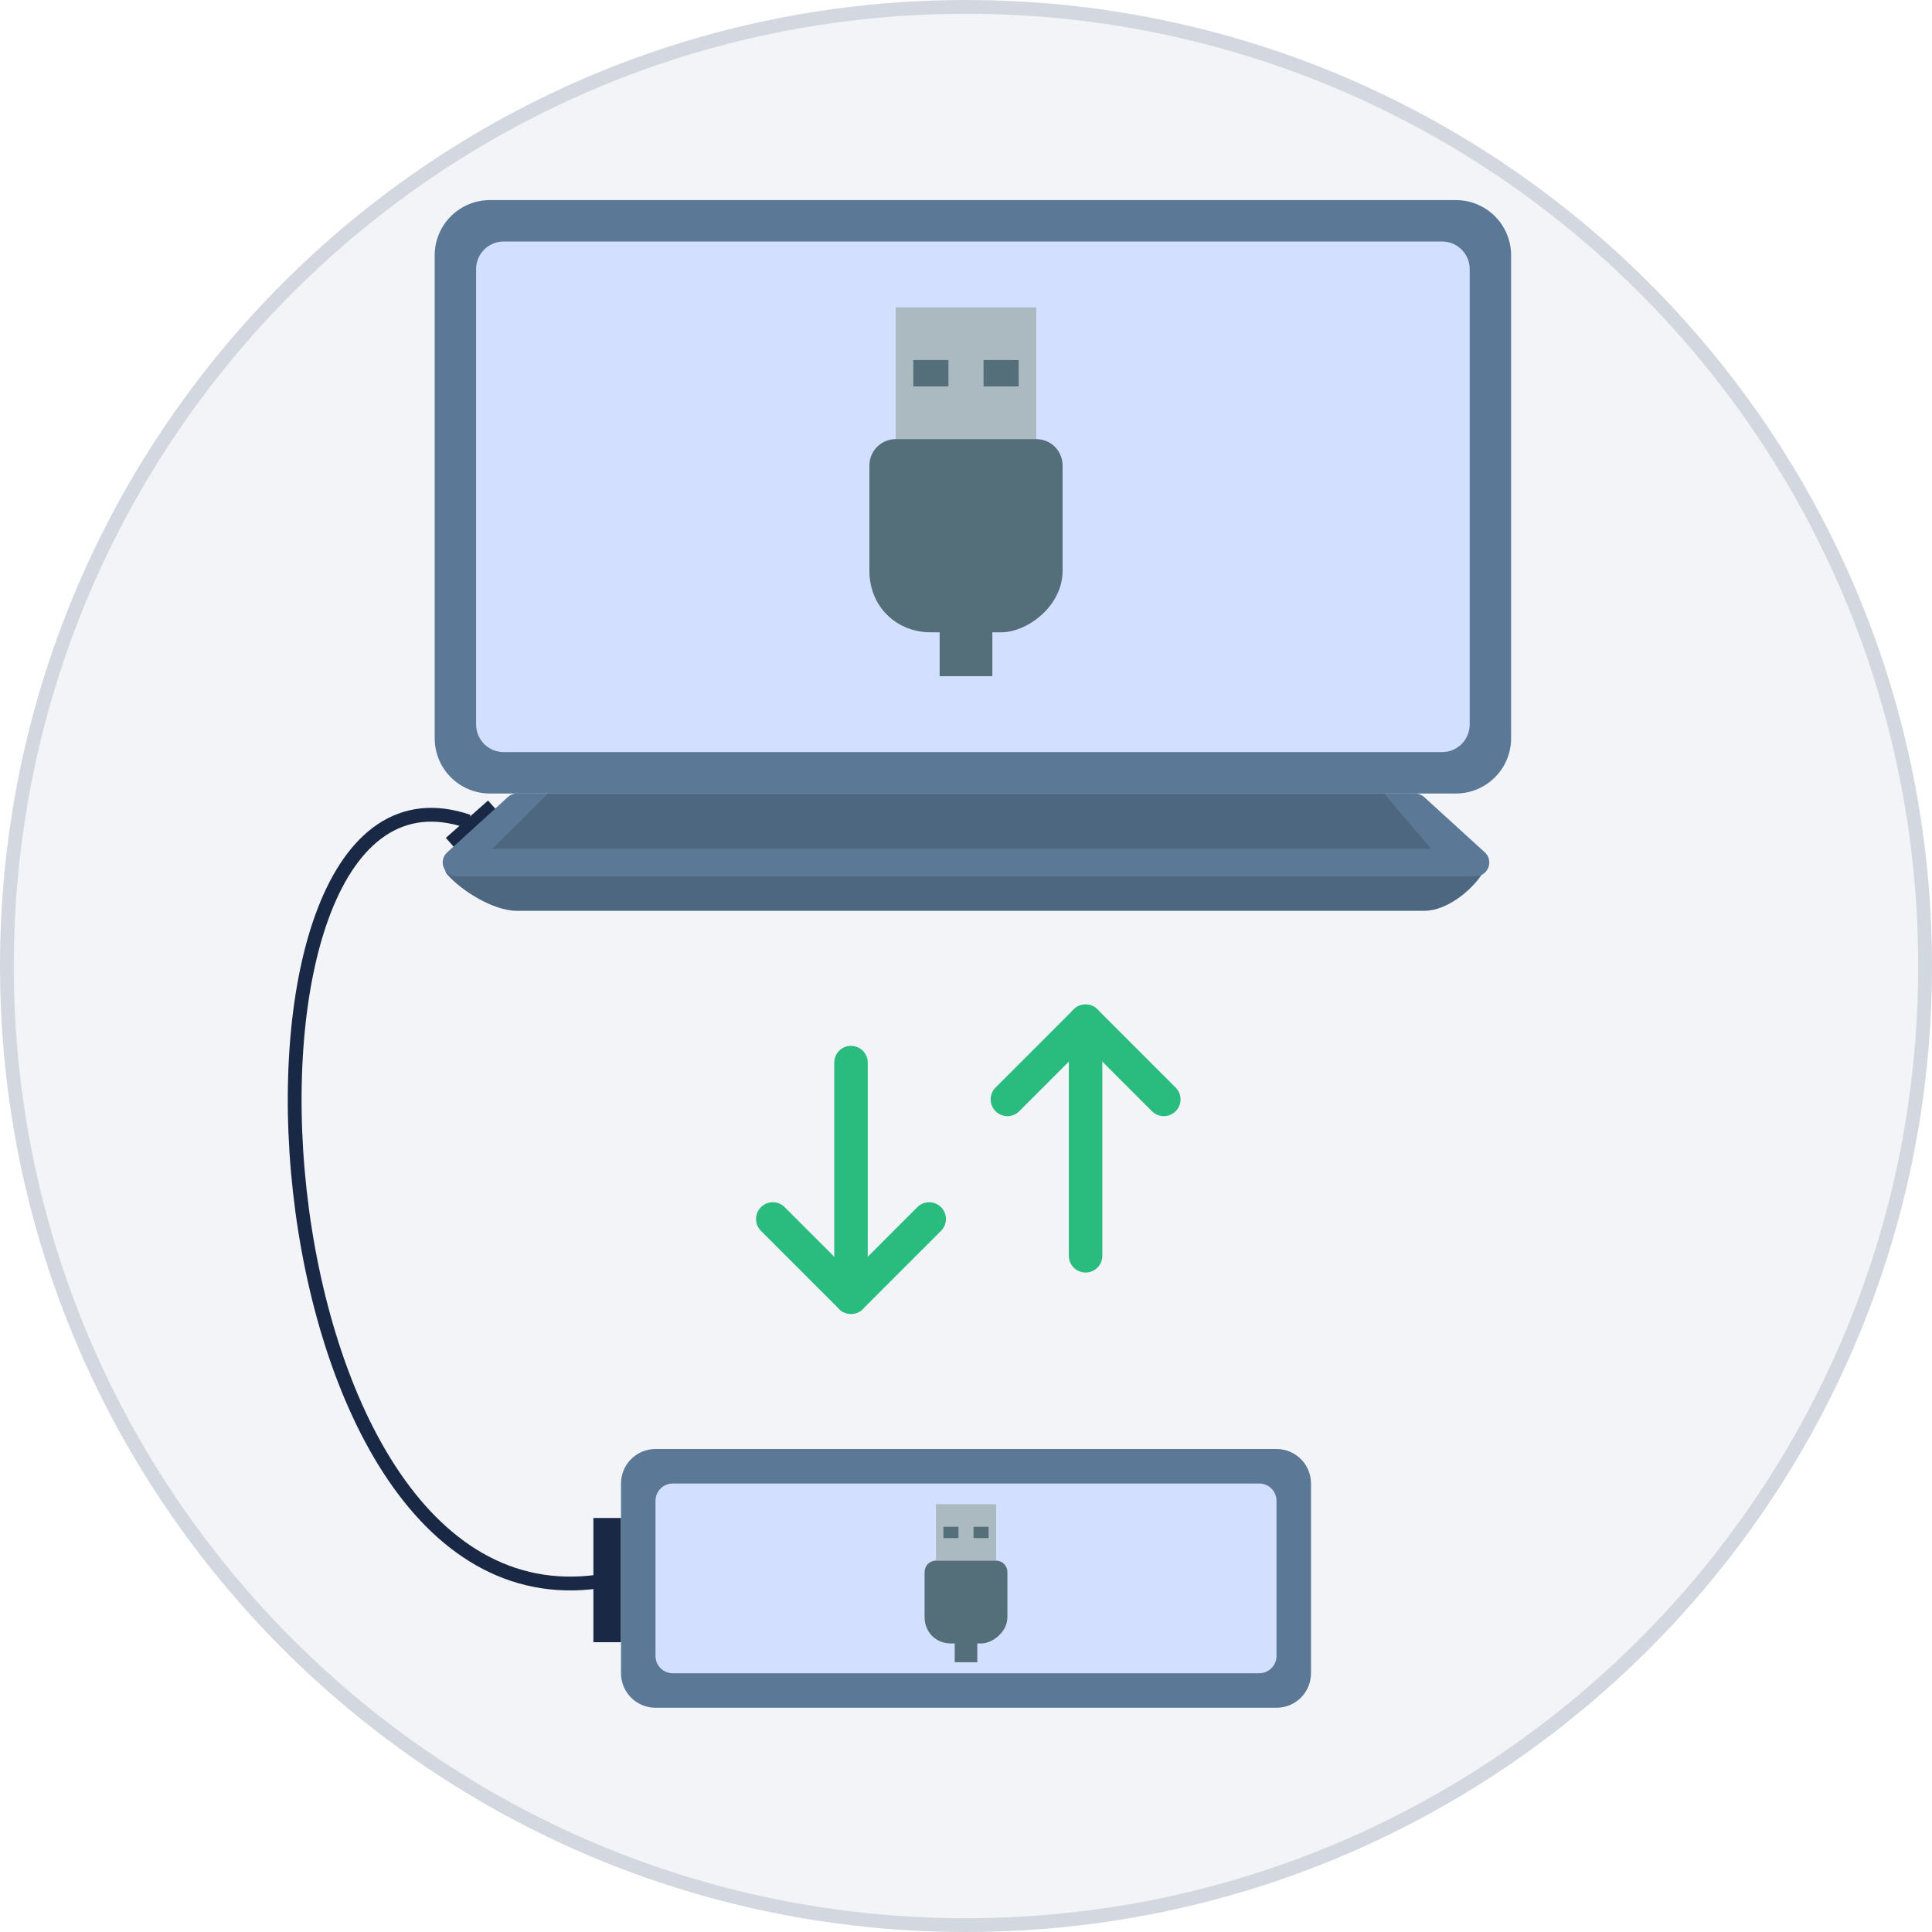
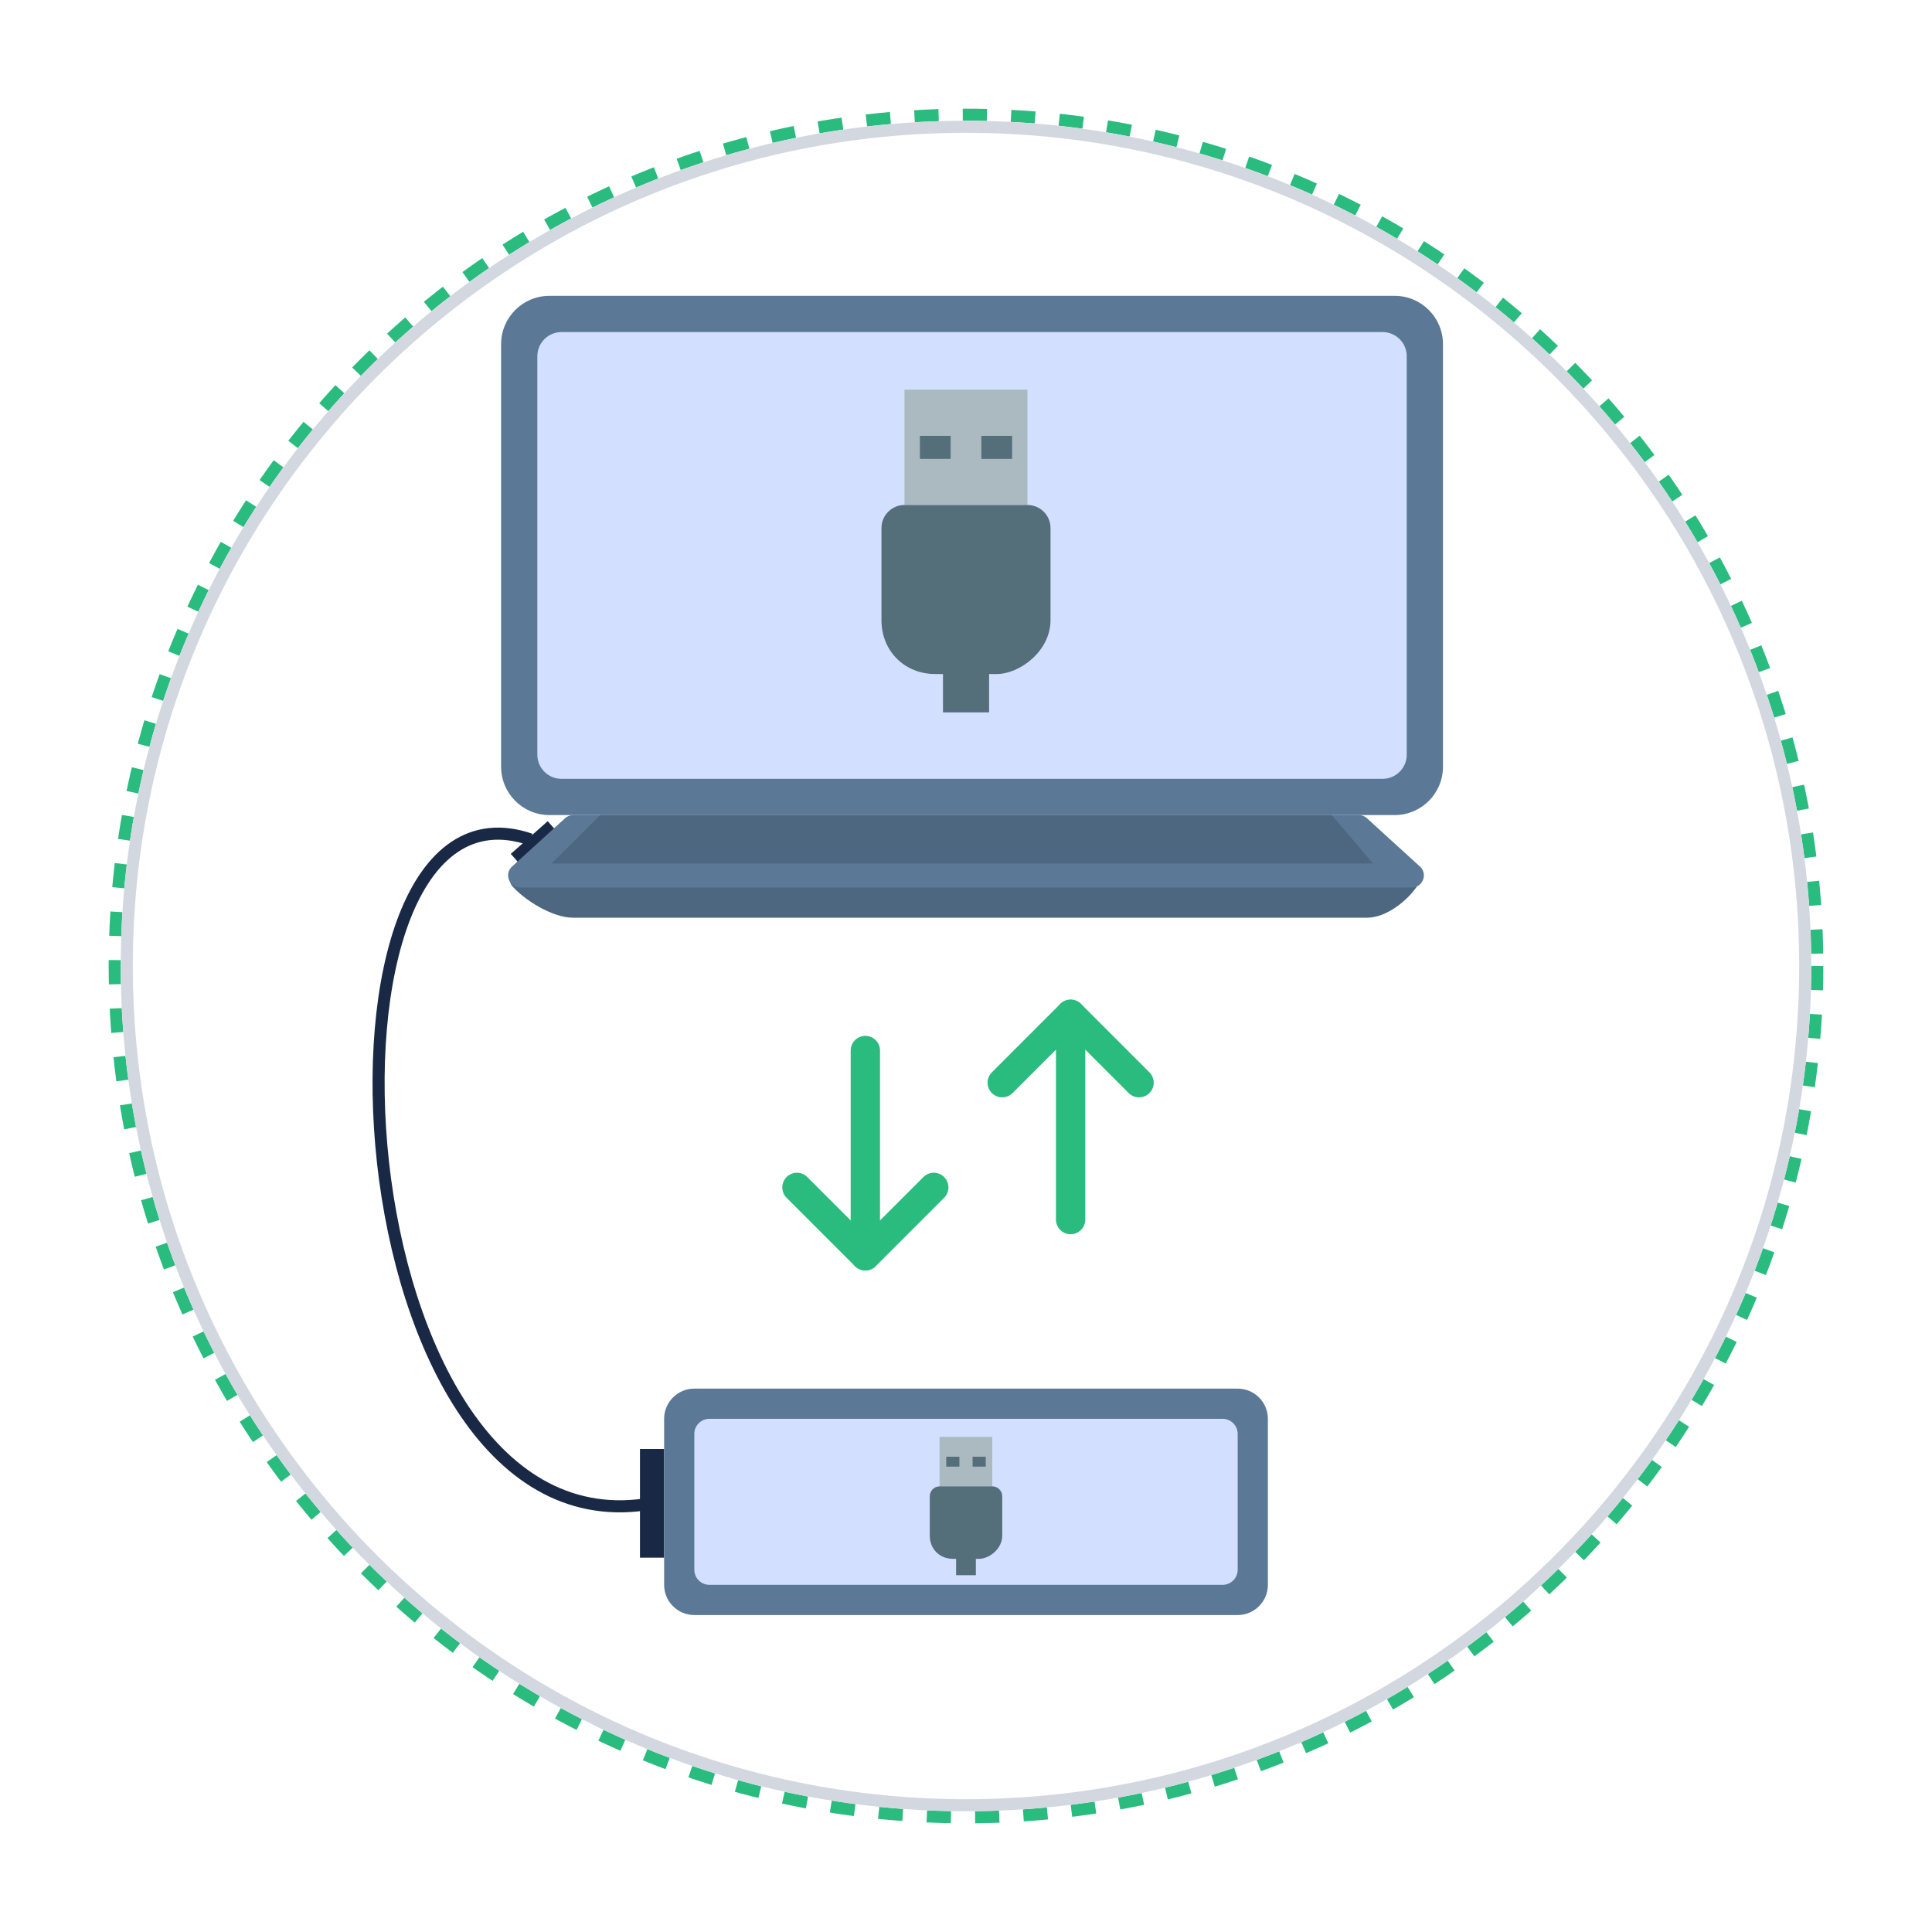
- <svg xmlns="http://www.w3.org/2000/svg" width="140" height="140" viewBox="0 0 140 140" fill="none">
-   <g id="æç»ä¸»ä½">
-     <rect x="0.5" y="0.5" width="139" height="139" rx="69.5" fill="#F2F4F7" />
-     <g id="çº¿">
-       <rect id="Rectangle 25728" x="43" y="110" width="2" height="9" fill="#192945" />
-       <path id="Vector 24" d="M43.999 114.499C17.661 119.309 14.287 52.776 33.932 59.521" stroke="#192945" />
-       <rect id="Rectangle 25730" x="35.366" y="58.01" width="2" height="4.084" transform="rotate(48.4954 35.3662 58.0098)" fill="#192945" />
-     </g>
-     <g id="é±å- ">
-       <rect id="Rectangle 25729" x="45" y="105" width="50" height="18.75" rx="2.5" fill="#5B7896" />
-       <rect id="Rectangle 25730_2" x="47.5" y="107.5" width="45" height="13.75" rx="1.25" fill="#D2DFFE" />
-       <g id="Group 427322172">
-         <path id="Vector" d="M67.818 109H72.182V113.091H67.818V109Z" fill="#ABB9C0" />
-         <path id="Vector_2" d="M70.818 118.545C70.818 118.394 70.696 118.272 70.545 118.272H69.454C69.304 118.272 69.182 118.394 69.182 118.545V120.454H70.818V118.545Z" fill="#546E7A" />
-         <path id="Vector_3" d="M73 113.909C73 113.458 72.633 113.091 72.182 113.091H67.818C67.366 113.091 67 113.458 67 113.909V117.182C67 118.273 67.818 119.091 68.909 119.091H71.091C71.909 119.091 73 118.273 73 117.182V113.909ZM68.364 110.637H69.454V111.455H68.364V110.637ZM70.546 110.637H71.636V111.455H70.546V110.637Z" fill="#546E7A" />
-       </g>
-     </g>
-     <g id="çµè">
-       <rect id="Rectangle 25731" x="31.5" y="14.5" width="78" height="43" rx="4" fill="#5B7896" />
-       <path id="Vector_4" d="M32.947 62.5C32.395 62.5 32.049 62.948 32.41 63.366C33.386 64.499 35.712 66 37.453 66H103.222C104.839 66 106.593 64.54 107.344 63.413C107.65 62.954 107.27 62.5 106.718 62.5H32.947Z" fill="#4E6781" />
-       <path id="Vector_5" d="M103.203 57.761C103.019 57.593 102.779 57.5 102.529 57.5H37.471C37.221 57.5 36.981 57.593 36.797 57.761L32.408 61.761C31.733 62.376 32.168 63.5 33.082 63.5H106.918C107.832 63.5 108.267 62.376 107.592 61.761L103.203 57.761Z" fill="#5B7896" />
-       <path id="Vector_6" d="M100.29 57.5H39.71L35.664 61.514H103.712L100.29 57.5Z" fill="#4E6781" />
-       <rect id="Rectangle 25732" x="34.5" y="17.5" width="72" height="37" rx="2" fill="#D2DFFE" />
-       <g id="Group 427322172_2">
-         <path id="Vector_7" d="M64.909 22.273H75.09V31.819H64.909V22.273Z" fill="#ABB9C0" />
-         <path id="Vector_8" d="M71.909 44.547C71.909 44.195 71.624 43.91 71.272 43.91H68.727C68.376 43.91 68.091 44.195 68.091 44.547V49.001H71.909V44.547Z" fill="#546E7A" />
-         <path id="Vector_9" d="M76.999 33.729C76.999 32.674 76.144 31.82 75.09 31.82H64.909C63.855 31.82 63 32.674 63 33.729V41.365C63 43.91 64.909 45.819 67.454 45.819H72.545C74.454 45.819 76.999 43.91 76.999 41.365V33.729ZM66.182 26.093H68.727V28.002H66.182V26.093ZM71.272 26.093H73.818V28.002H71.272V26.093Z" fill="#546E7A" />
-       </g>
-     </g>
-     <g id="Group 427322173">
-       <g id="Group 427322171">
-         <path id="Vector_10" d="M61.666 93.998V77" stroke="#2ABB7F" stroke-width="2.428" stroke-linecap="round" stroke-linejoin="round" />
-         <path id="Vector_11" d="M67.332 88.333L61.666 93.999L56 88.333" stroke="#2ABB7F" stroke-width="2.428" stroke-linecap="round" stroke-linejoin="round" />
-       </g>
-       <g id="Group 427322172_3">
-         <path id="Vector_12" d="M78.665 74.001V90.999" stroke="#2ABB7F" stroke-width="2.428" stroke-linecap="round" stroke-linejoin="round" />
-         <path id="Vector_13" d="M84.332 79.666L78.666 74L73 79.666" stroke="#2ABB7F" stroke-width="2.428" stroke-linecap="round" stroke-linejoin="round" />
-       </g>
-     </g>
-     <rect x="0.5" y="0.5" width="139" height="139" rx="69.5" stroke="#D3D8E0" />
-   </g>
+ <svg xmlns="http://www.w3.org/2000/svg" width="160" height="160" viewBox="0 0 160 160" fill="none">
+   <circle cx="80" cy="80" r="70.5" stroke="#2ABB7F" stroke-dasharray="2 2" />
+   <rect x="10.5" y="10.5" width="139" height="139" rx="69.5" stroke="#D3D8E0" />
+   <rect x="53" y="120" width="2" height="9" fill="#192945" />
+   <path d="M53.998 124.498C27.659 129.307 24.285 62.774 43.931 69.52" stroke="#192945" />
+   <rect x="45.359" y="68.008" width="2" height="4.084" transform="rotate(48.4954 45.3594 68.0078)" fill="#192945" />
+   <rect x="55" y="115" width="50" height="18.75" rx="2.5" fill="#5B7896" />
+   <rect x="57.5" y="117.5" width="45" height="13.75" rx="1.25" fill="#D2DFFE" />
+   <path d="M77.812 119H82.176V123.091H77.812V119Z" fill="#ABB9C0" />
+   <path d="M80.816 128.546C80.816 128.395 80.694 128.273 80.543 128.273H79.452C79.302 128.273 79.18 128.395 79.18 128.546V130.455H80.816V128.546Z" fill="#546E7A" />
+   <path d="M83 123.913C83 123.461 82.633 123.095 82.182 123.095H77.818C77.366 123.095 77 123.461 77 123.913V127.186C77 128.277 77.818 129.095 78.909 129.095H81.091C81.909 129.095 83 128.277 83 127.186V123.913ZM78.364 120.641H79.454V121.459H78.364V120.641ZM80.546 120.641H81.636V121.459H80.546V120.641Z" fill="#546E7A" />
+   <rect x="41.5" y="24.5" width="78" height="43" rx="4" fill="#5B7896" />
+   <path d="M42.945 72.5C42.393 72.5 42.047 72.948 42.408 73.366C43.385 74.499 45.71 76 47.451 76H113.22C114.837 76 116.591 74.54 117.342 73.413C117.648 72.954 117.268 72.5 116.716 72.5H42.945Z" fill="#4E6781" />
+   <path d="M113.203 67.761C113.019 67.593 112.779 67.5 112.529 67.5H47.471C47.221 67.5 46.981 67.593 46.797 67.761L42.408 71.761C41.733 72.376 42.168 73.5 43.082 73.5H116.918C117.832 73.5 118.267 72.376 117.592 71.761L113.203 67.761Z" fill="#5B7896" />
+   <path d="M110.29 67.5H49.71L45.664 71.514H113.712L110.29 67.5Z" fill="#4E6781" />
+   <rect x="44.5" y="27.5" width="72" height="37" rx="2" fill="#D2DFFE" />
+   <path d="M74.906 32.273H85.088V41.819H74.906V32.273Z" fill="#ABB9C0" />
+   <path d="M81.912 54.543C81.912 54.191 81.627 53.906 81.275 53.906H78.73C78.379 53.906 78.094 54.191 78.094 54.543V58.997H81.912V54.543Z" fill="#546E7A" />
+   <path d="M86.999 43.73C86.999 42.675 86.144 41.821 85.09 41.821H74.909C73.855 41.821 73 42.675 73 43.73V51.366C73 53.911 74.909 55.82 77.454 55.82H82.545C84.454 55.82 86.999 53.911 86.999 51.366V43.73ZM76.182 36.094H78.727V38.003H76.182V36.094ZM81.272 36.094H83.818V38.003H81.272V36.094Z" fill="#546E7A" />
+   <path d="M71.664 103.998V87" stroke="#2ABB7F" stroke-width="2.428" stroke-linecap="round" stroke-linejoin="round" />
+   <path d="M77.332 98.336L71.666 104.002L66 98.336" stroke="#2ABB7F" stroke-width="2.428" stroke-linecap="round" stroke-linejoin="round" />
+   <path d="M88.664 84.002V101" stroke="#2ABB7F" stroke-width="2.428" stroke-linecap="round" stroke-linejoin="round" />
+   <path d="M94.332 89.664L88.666 83.998L83 89.664" stroke="#2ABB7F" stroke-width="2.428" stroke-linecap="round" stroke-linejoin="round" />
</svg>
